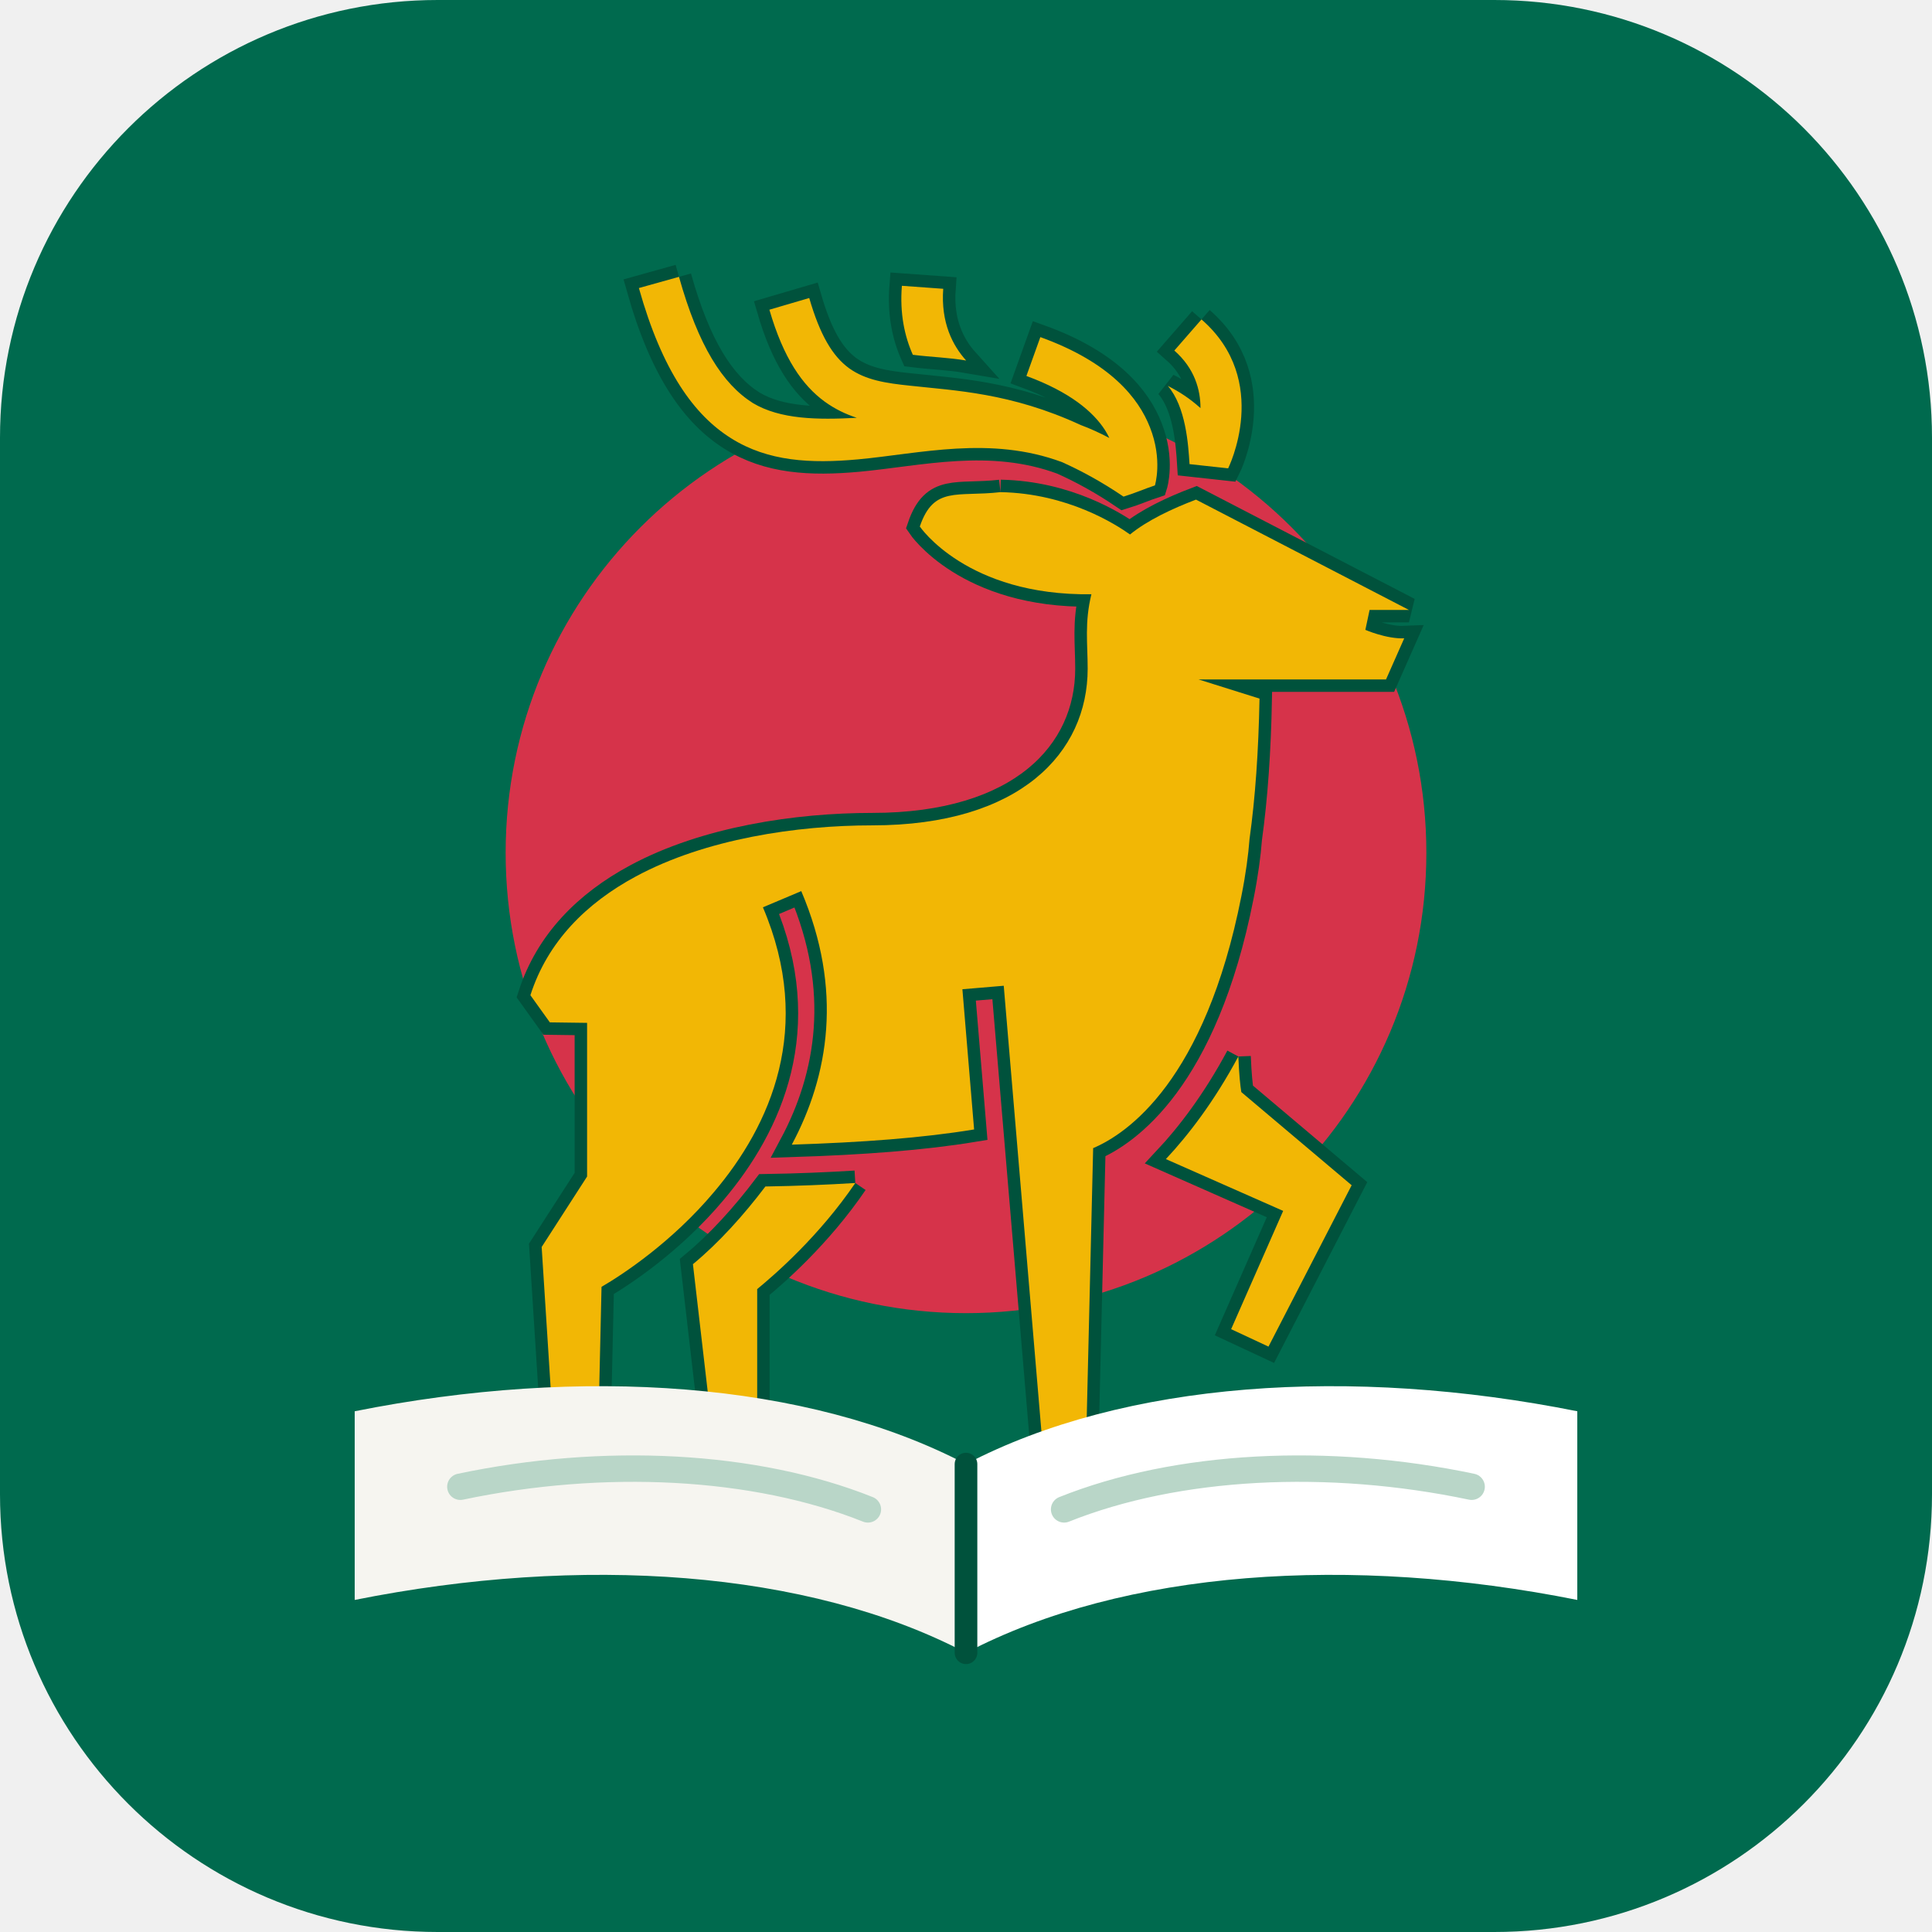
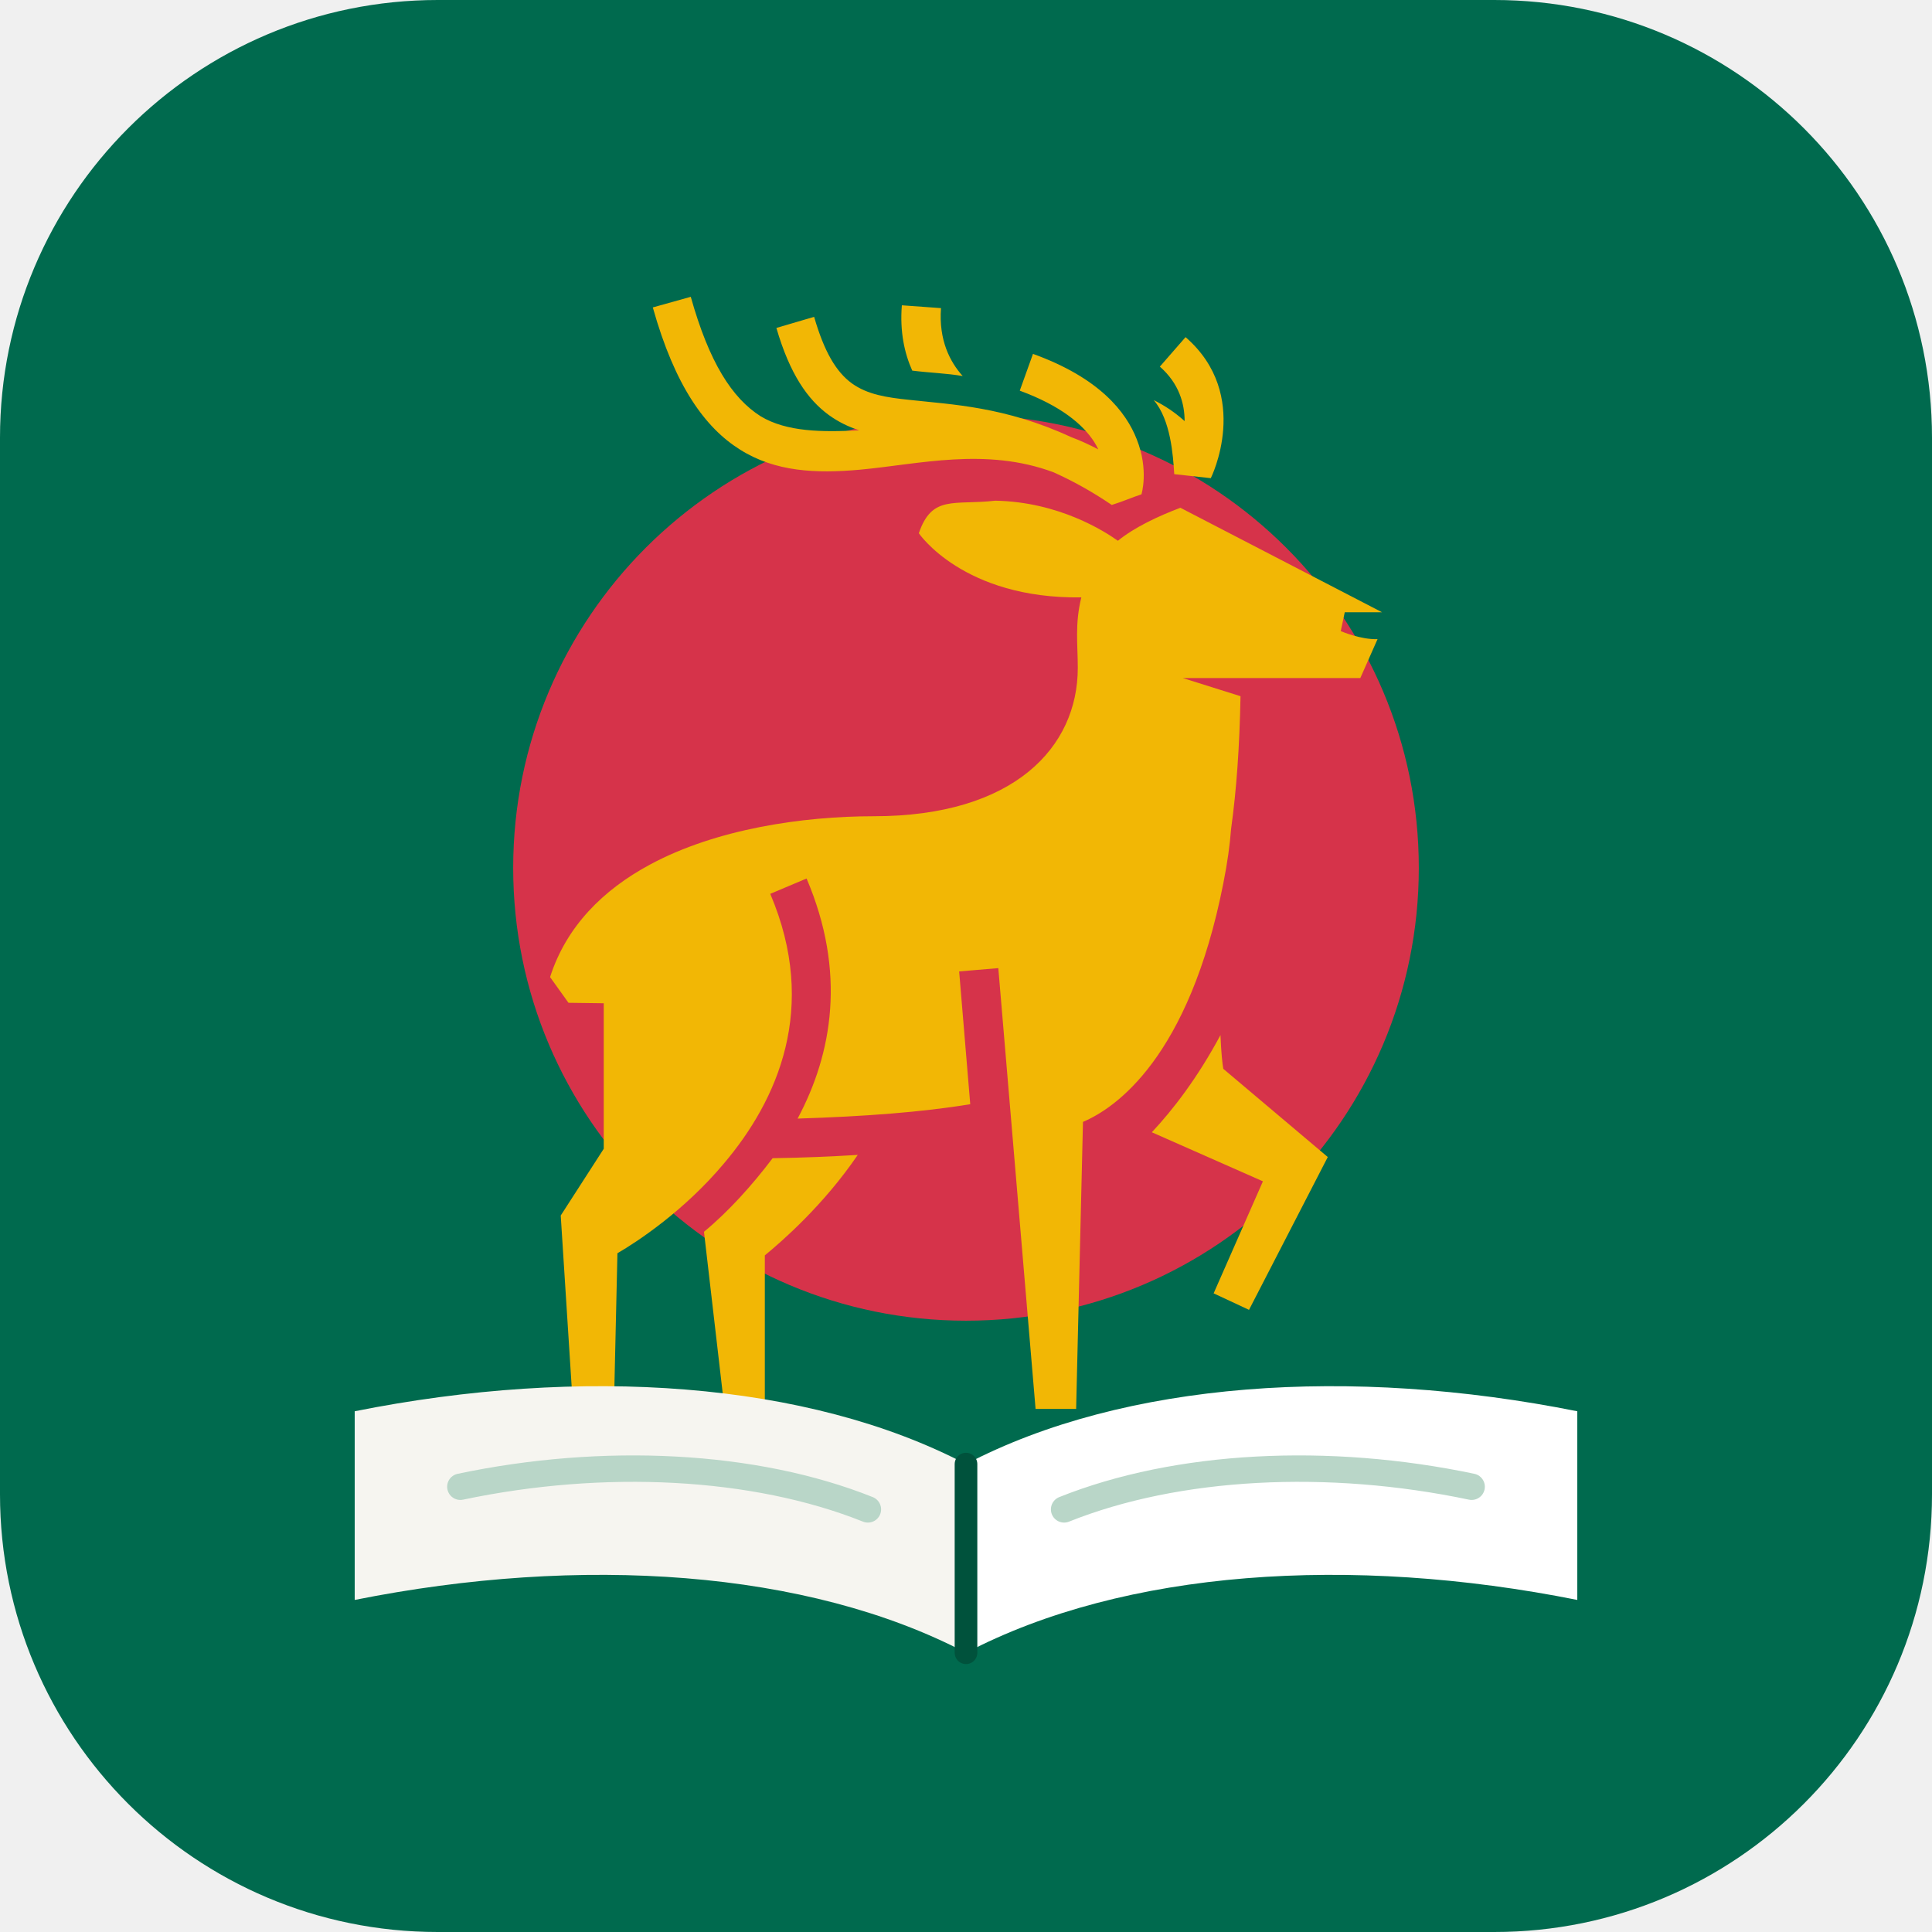
<svg xmlns="http://www.w3.org/2000/svg" viewBox="0 0 512 512" width="512" height="512">
  <rect width="512" height="512" rx="116" fill="#006a4e" />
-   <circle cx="256" cy="226" r="122" fill="#d6334a" />
-   <g transform="translate(88 60) scale(0.66)">
-     <path fill="#f2b705" stroke="#00523c" stroke-width="10" paint-order="stroke" d="m139.3 20.25l-16.1 4.5c9.4 33.5 22.3 51.1 37 60.3c14.9 9.4 32.1 10.2 50.9 8.5c25-2.3 53.2-9.6 82 1.1c7.8 3.5 16 7.95 24.7 13.85c4.6-1.4 8.6-3.2 12.6-4.5c0 0 3.2-10.25-2-23.35c-4.5-11.5-15.7-26-44-36.2l-5.6 15.6c17.4 6.4 26.8 14.3 31.6 21.8c.7 1.1 1.2 2.1 1.7 3.1c-3.8-2-7.7-3.8-11.5-5.2c-28.1-13-50.6-13.8-68.6-15.8c-9.6-1-17.7-2.2-24.4-7c-6.7-4.9-11.7-13.4-16-28.2l-16 4.7c5.7 19.6 13.3 30.4 22.2 36.9c4 2.9 8.3 5 12.9 6.5c-15.8.85-30.7.67-41.7-5.9c-12.2-7.7-21.9-22.9-29.7-50.7m89.5 3.6c-.9 11.2 1.1 20.3 4.4 27.7c7.7.96 14.4 1.1 21.4 2.3c-5.4-6-10.2-15.2-9.2-28.8zm120.3 13.5l-10.9 12.5c8.2 7.2 10.5 15.8 10.5 23.1c-4.4-3.92-8.4-6.53-13.1-8.9c7.2 8.42 8.2 23.36 8.7 31.4l15.5 1.7s17.6-35.2-10.7-59.8m-80.7 69.35c-17.5 2-26.8-2.6-32.4 13.8c0 0 18.8 27.9 68.9 27.2c-2.8 11.4-1.5 19.8-1.5 29.9c0 33.6-27 62.9-86.5 62.9c-30.2 0-66.9 5.4-94.9 20.5c-19.9 10.7-35.47 26.2-42.36 47.7l7.81 10.9l14.95.2v61.7l-18.24 28.3l5.24 82h17.3l1.5-66c8.6-5 28.3-18 45.1-38c22.8-26.9 40.3-66 19.7-114.4l15.4-6.5c16.9 39.7 11 74.1-3.8 101.8c28.3-.9 52.6-2.7 73.2-6.1l-4.7-56.3l16.6-1.4l15.8 186.9h17.2l2.9-121.7c13.7-5.8 44.9-27.1 59.5-101.1c1.8-9 2.8-16.6 3.3-23.1c2.3-16.5 3.6-35.1 4-56.3l-24.5-7.7h75.3l7.3-16.5c-7.1.3-15.6-3.4-15.6-3.4l1.7-8h15.8l-85.5-44.3c-9.5 3.6-19.5 8.3-26.5 14c-5.6-4-25-16.5-52-17m95.5 226.6c-9.7 18.1-20.1 31.6-29.1 41.2l47.1 20.8l-20.9 47.5l15 7l33.4-64.8l-44.3-37.4c-.4-2.3-.9-6.8-1.2-14.3m-153.8 50.8c-11.3.7-23.3 1.2-36.1 1.4c-8.7 11.5-18.7 22.6-29.1 31.2l8.7 75h17.1v-65c7.3-6 24.9-21.3 39.4-42.6" />
+   <circle cx="256" cy="230" r="120" fill="#d6334a" />
+   <g transform="translate(96 66) scale(0.625)">
+     <path fill="#f2b705" d="m139.3 20.25l-16.1 4.5c9.4 33.5 22.3 51.1 37 60.3c14.9 9.4 32.1 10.2 50.9 8.5c25-2.3 53.2-9.6 82 1.1c7.8 3.5 16 7.95 24.7 13.85c4.6-1.4 8.6-3.2 12.6-4.5c0 0 3.2-10.25-2-23.35c-4.5-11.5-15.7-26-44-36.2l-5.6 15.6c17.4 6.4 26.8 14.3 31.6 21.8c.7 1.1 1.2 2.1 1.7 3.1c-3.8-2-7.7-3.8-11.5-5.2c-28.1-13-50.6-13.8-68.6-15.8c-9.6-1-17.7-2.2-24.4-7c-6.7-4.9-11.7-13.4-16-28.2l-16 4.7c5.7 19.6 13.3 30.4 22.2 36.9c4 2.9 8.3 5 12.9 6.5c-15.8.85-30.7.67-41.7-5.9c-12.2-7.7-21.9-22.9-29.7-50.7m89.5 3.6c-.9 11.2 1.1 20.3 4.4 27.7c7.7.96 14.4 1.1 21.4 2.3c-5.4-6-10.2-15.2-9.2-28.8zm120.3 13.5l-10.9 12.5c8.2 7.2 10.5 15.8 10.5 23.1c-4.4-3.92-8.4-6.53-13.1-8.9c7.2 8.42 8.2 23.36 8.7 31.4l15.5 1.7s17.6-35.2-10.7-59.8m-80.7 69.35c-17.5 2-26.8-2.6-32.4 13.8c0 0 18.8 27.9 68.9 27.2c-2.8 11.4-1.5 19.8-1.5 29.9c0 33.6-27 62.9-86.5 62.9c-30.2 0-66.9 5.4-94.9 20.5c-19.9 10.7-35.47 26.2-42.36 47.7l7.81 10.9l14.95.2v61.7l-18.24 28.3l5.24 82h17.3l1.5-66c8.6-5 28.3-18 45.1-38c22.8-26.9 40.3-66 19.7-114.4l15.4-6.5c16.9 39.7 11 74.1-3.8 101.8c28.3-.9 52.6-2.7 73.2-6.1l-4.7-56.3l16.6-1.4l15.8 186.9h17.2l2.9-121.7c13.7-5.8 44.9-27.1 59.5-101.1c1.8-9 2.8-16.6 3.3-23.1c2.3-16.5 3.6-35.1 4-56.3l-24.5-7.7h75.3l7.3-16.5c-7.1.3-15.6-3.4-15.6-3.4l1.7-8h15.8l-85.5-44.3c-9.5 3.6-19.5 8.3-26.5 14c-5.6-4-25-16.5-52-17m95.5 226.6c-9.7 18.1-20.1 31.6-29.1 41.2l47.1 20.8l-20.9 47.5l15 7l33.4-64.8l-44.3-37.4c-.4-2.3-.9-6.8-1.2-14.3m-153.8 50.8c-11.3.7-23.3 1.2-36.1 1.4c-8.7 11.5-18.7 22.6-29.1 31.2l8.7 75h17.1v-65c7.3-6 24.9-21.3 39.4-42.6" />
  </g>
  <path d="M256 388 C214 366 154 362 94 374 L94 424 C154 412 214 416 256 438 Z" fill="#f6f5f0" />
  <path d="M256 388 C298 366 358 362 418 374 L418 424 C358 412 298 416 256 438 Z" fill="#ffffff" />
  <path d="M256 388 L256 438" stroke="#00523c" stroke-width="6" stroke-linecap="round" />
  <g stroke="#b9d6c8" stroke-width="7" stroke-linecap="round" fill="none">
    <path d="M122 394 C160 386 200 388 230 400" />
    <path d="M282 400 C312 388 352 386 390 394" />
  </g>
</svg>
